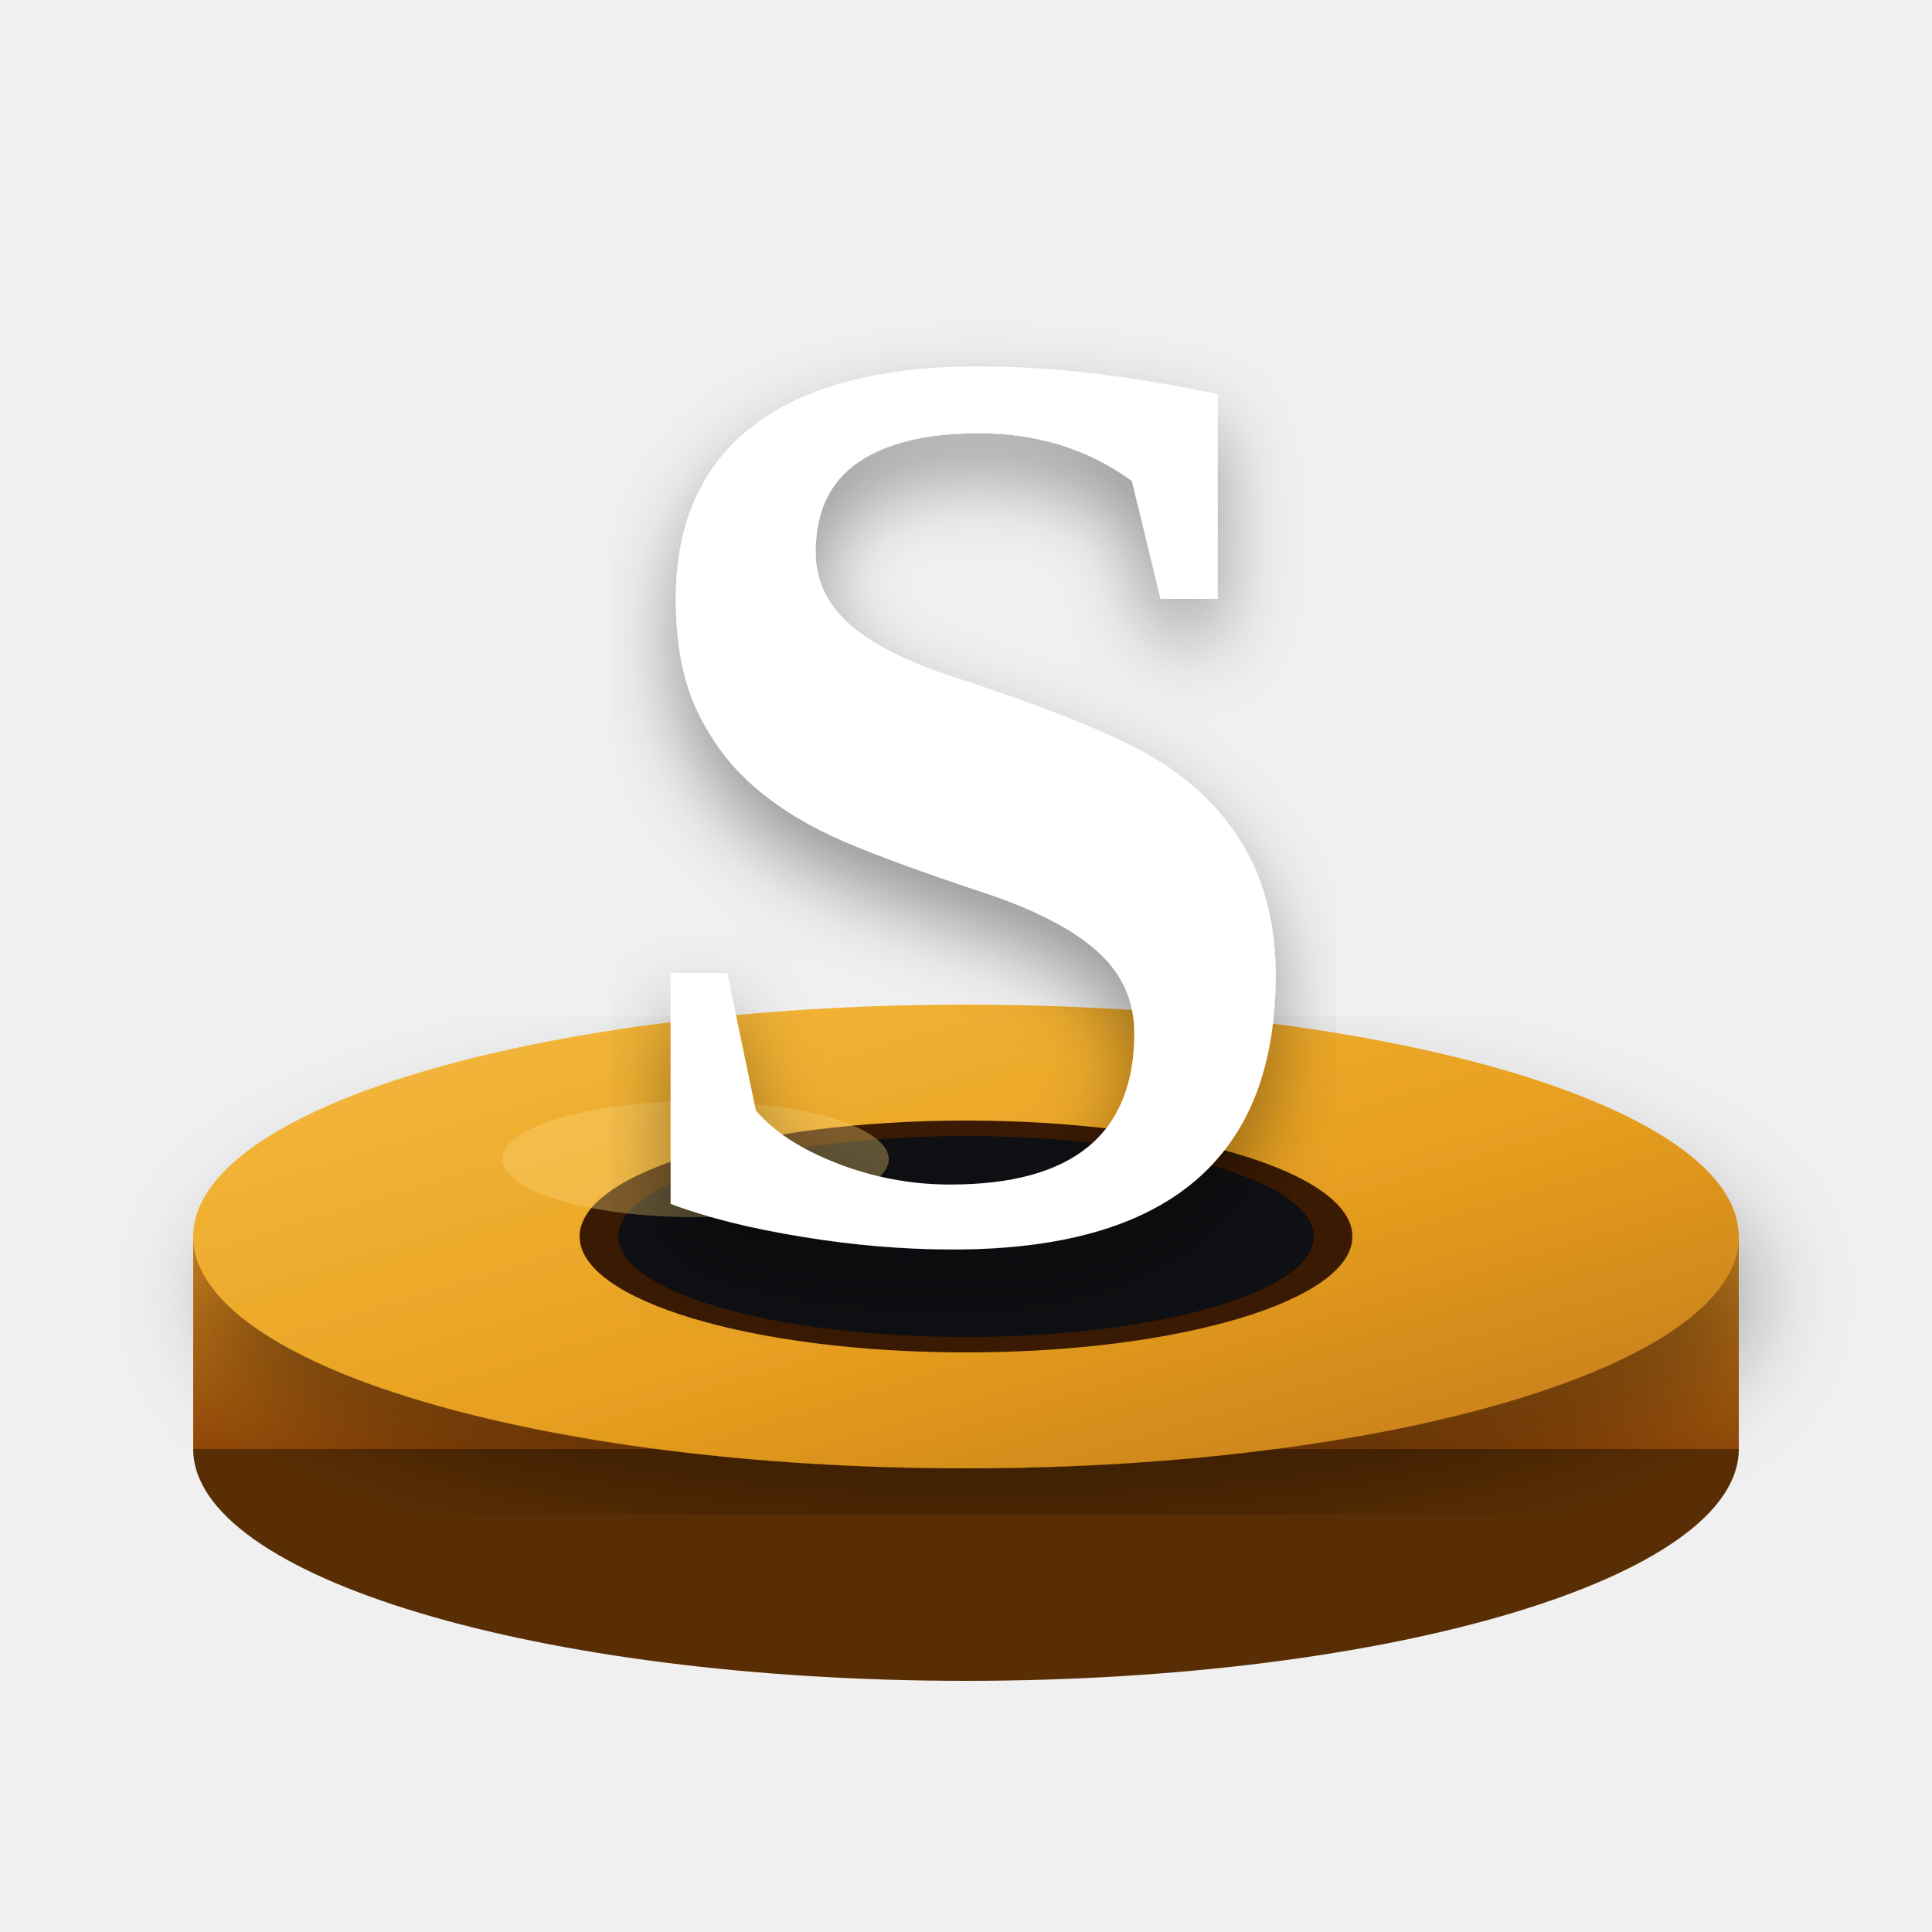
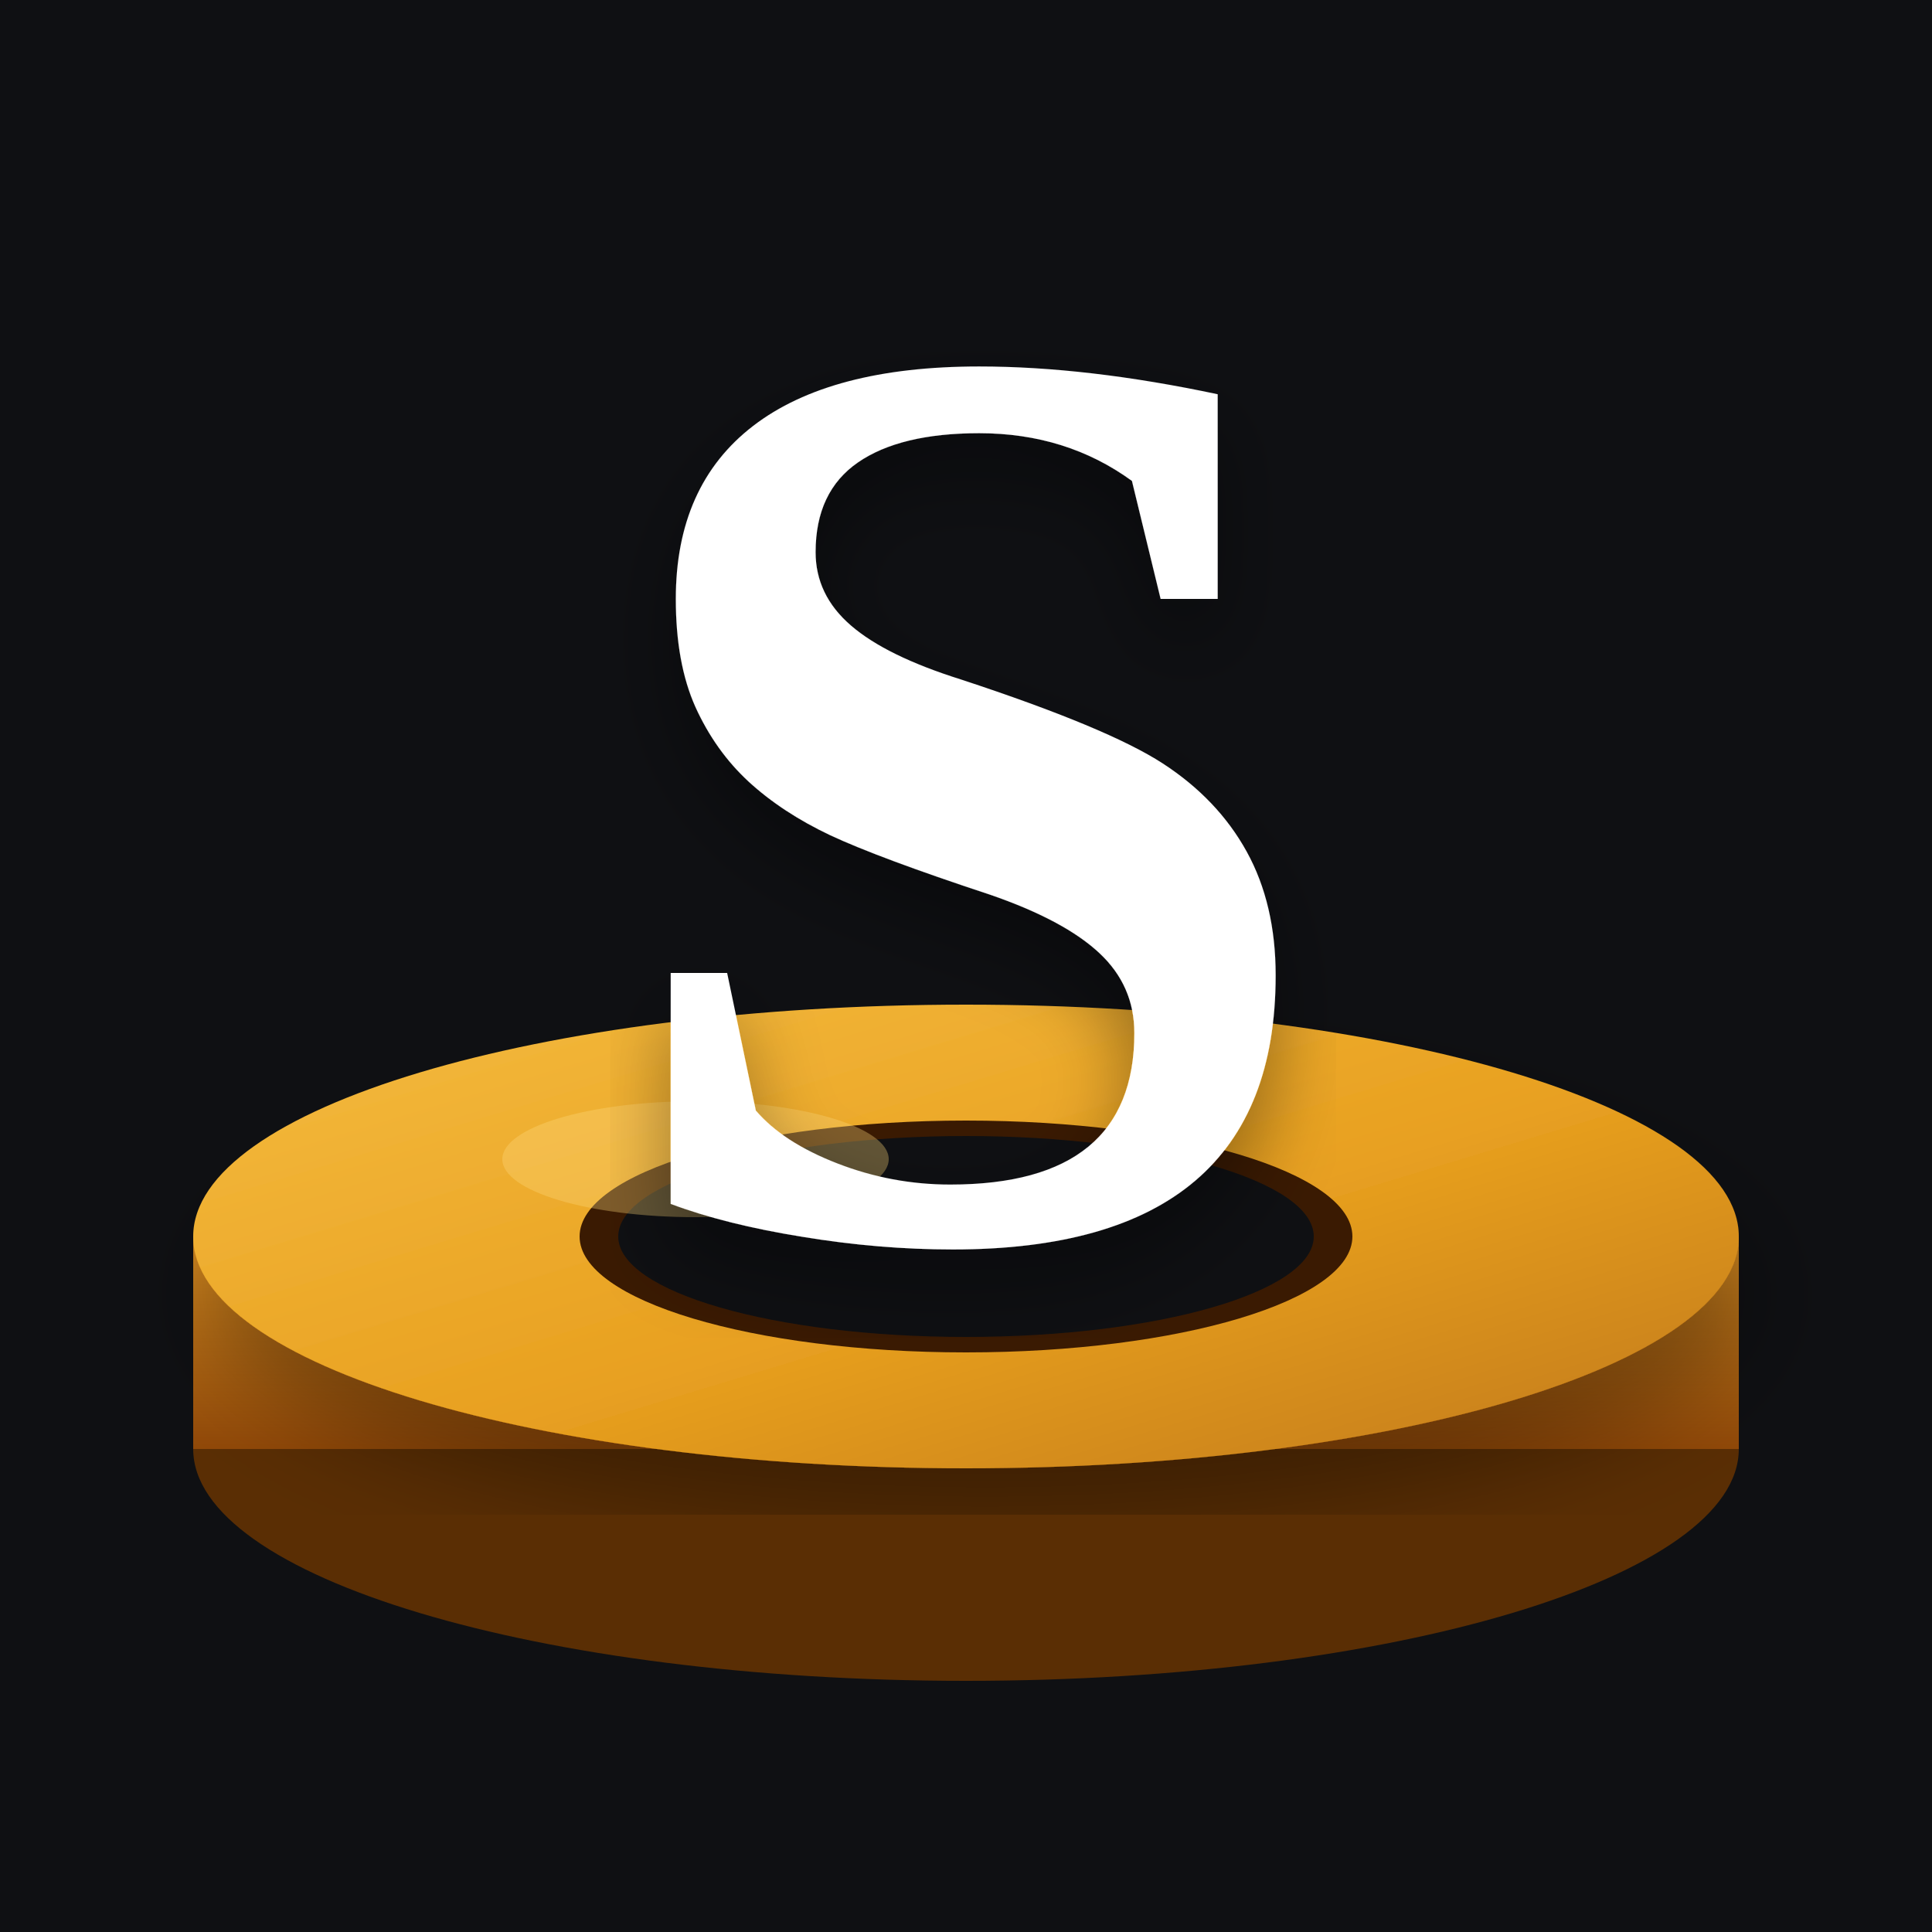
<svg xmlns="http://www.w3.org/2000/svg" viewBox="0 8 100 100" width="100" height="100">
  <defs>
    <linearGradient id="ringTop" x1="0%" y1="0%" x2="100%" y2="100%">
      <stop offset="0%" style="stop-color:#f5bc40" />
      <stop offset="55%" style="stop-color:#e8a020" />
      <stop offset="100%" style="stop-color:#c07818" />
    </linearGradient>
    <linearGradient id="ringSide" x1="0%" y1="0%" x2="0%" y2="100%">
      <stop offset="0%" style="stop-color:#d08820" />
      <stop offset="100%" style="stop-color:#904808" />
    </linearGradient>
    <filter id="shadow">
      <feDropShadow dx="1" dy="3" stdDeviation="2.5" flood-color="#00000050" />
    </filter>
    <filter id="sShadow">
      <feDropShadow dx="0" dy="2" stdDeviation="2" flood-color="#00000060" />
    </filter>
  </defs>
+   <rect x="0" y="0" width="100" height="116" fill="#0f1013" />
  <ellipse cx="50" cy="83" rx="40" ry="12" fill="#5a2e04" />
  <rect x="10" y="72" width="80" height="11" fill="url(#ringSide)" />
  <ellipse cx="50" cy="72" rx="40" ry="12" fill="url(#ringTop)" filter="url(#shadow)" />
  <ellipse cx="50" cy="72" rx="20" ry="6" fill="#3a1a02" />
  <ellipse cx="50" cy="72" rx="18" ry="5.2" fill="#0f1013" />
  <ellipse cx="36" cy="68" rx="10" ry="3" fill="#fdd878" opacity="0.35" />
  <text x="50" y="72" font-family="'Georgia', 'Times New Roman', serif" font-weight="700" font-size="68" fill="#ffffff" text-anchor="middle" dominant-baseline="auto" filter="url(#sShadow)">S</text>
</svg>
